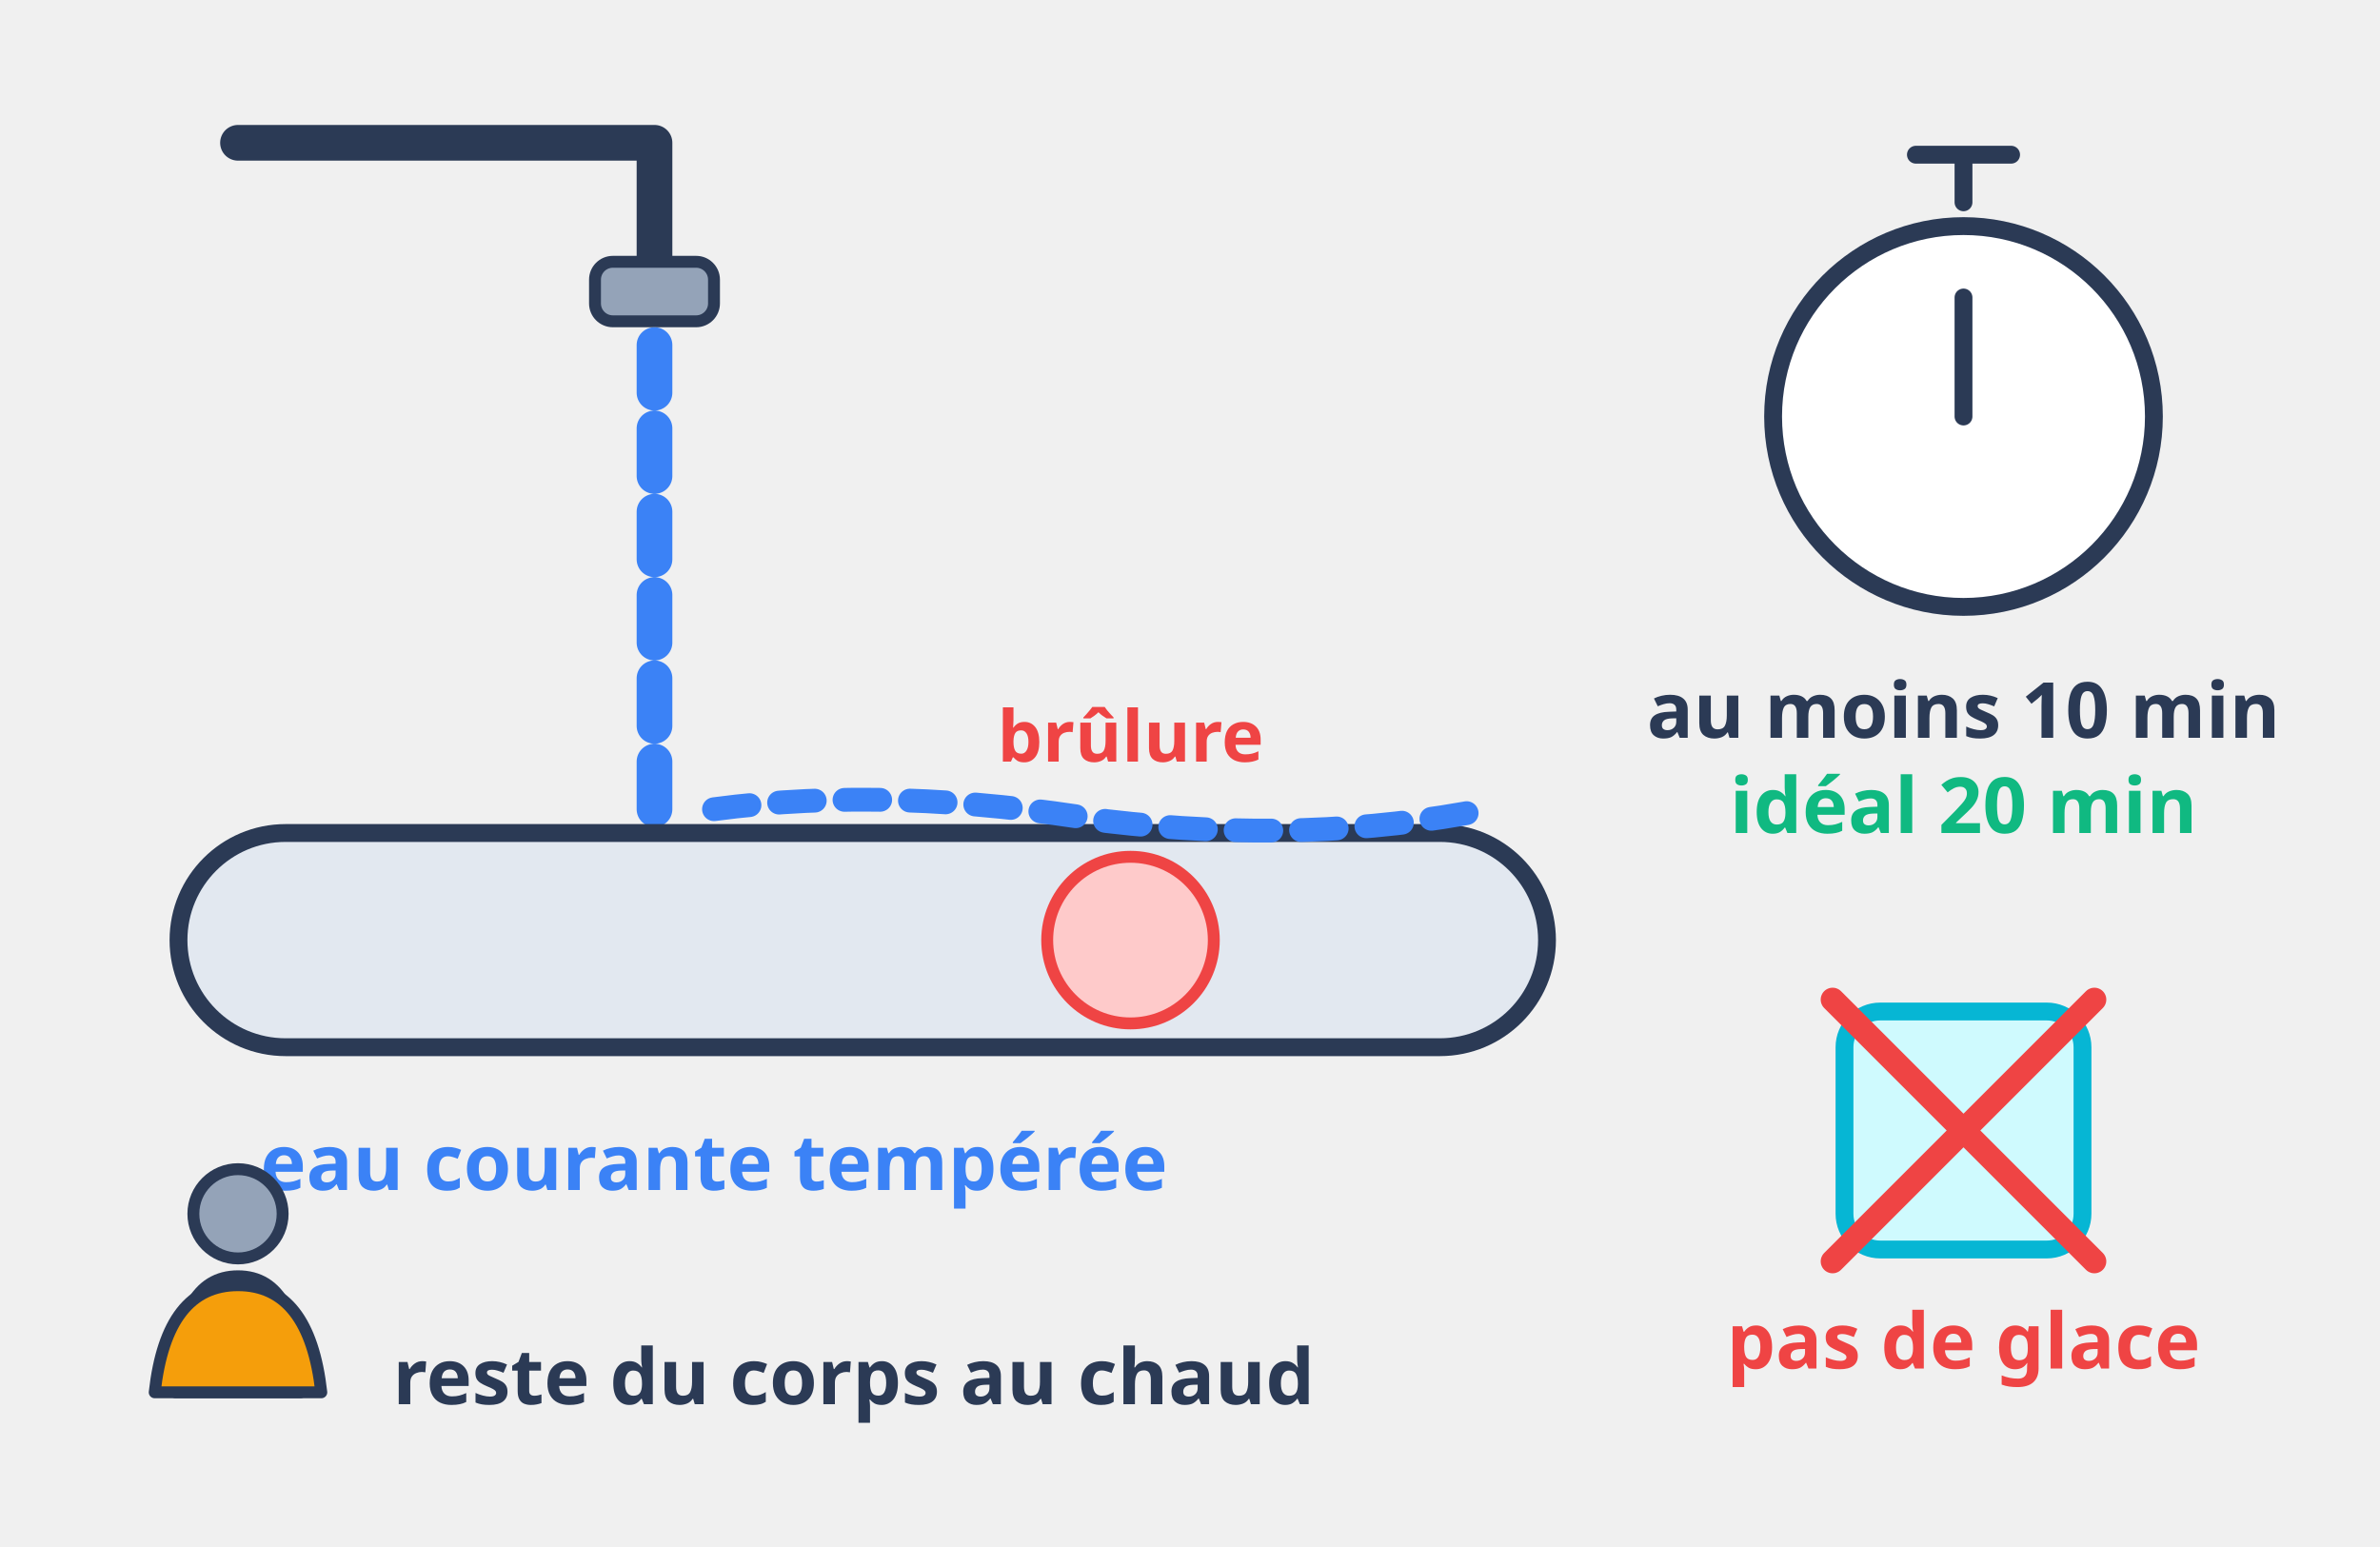
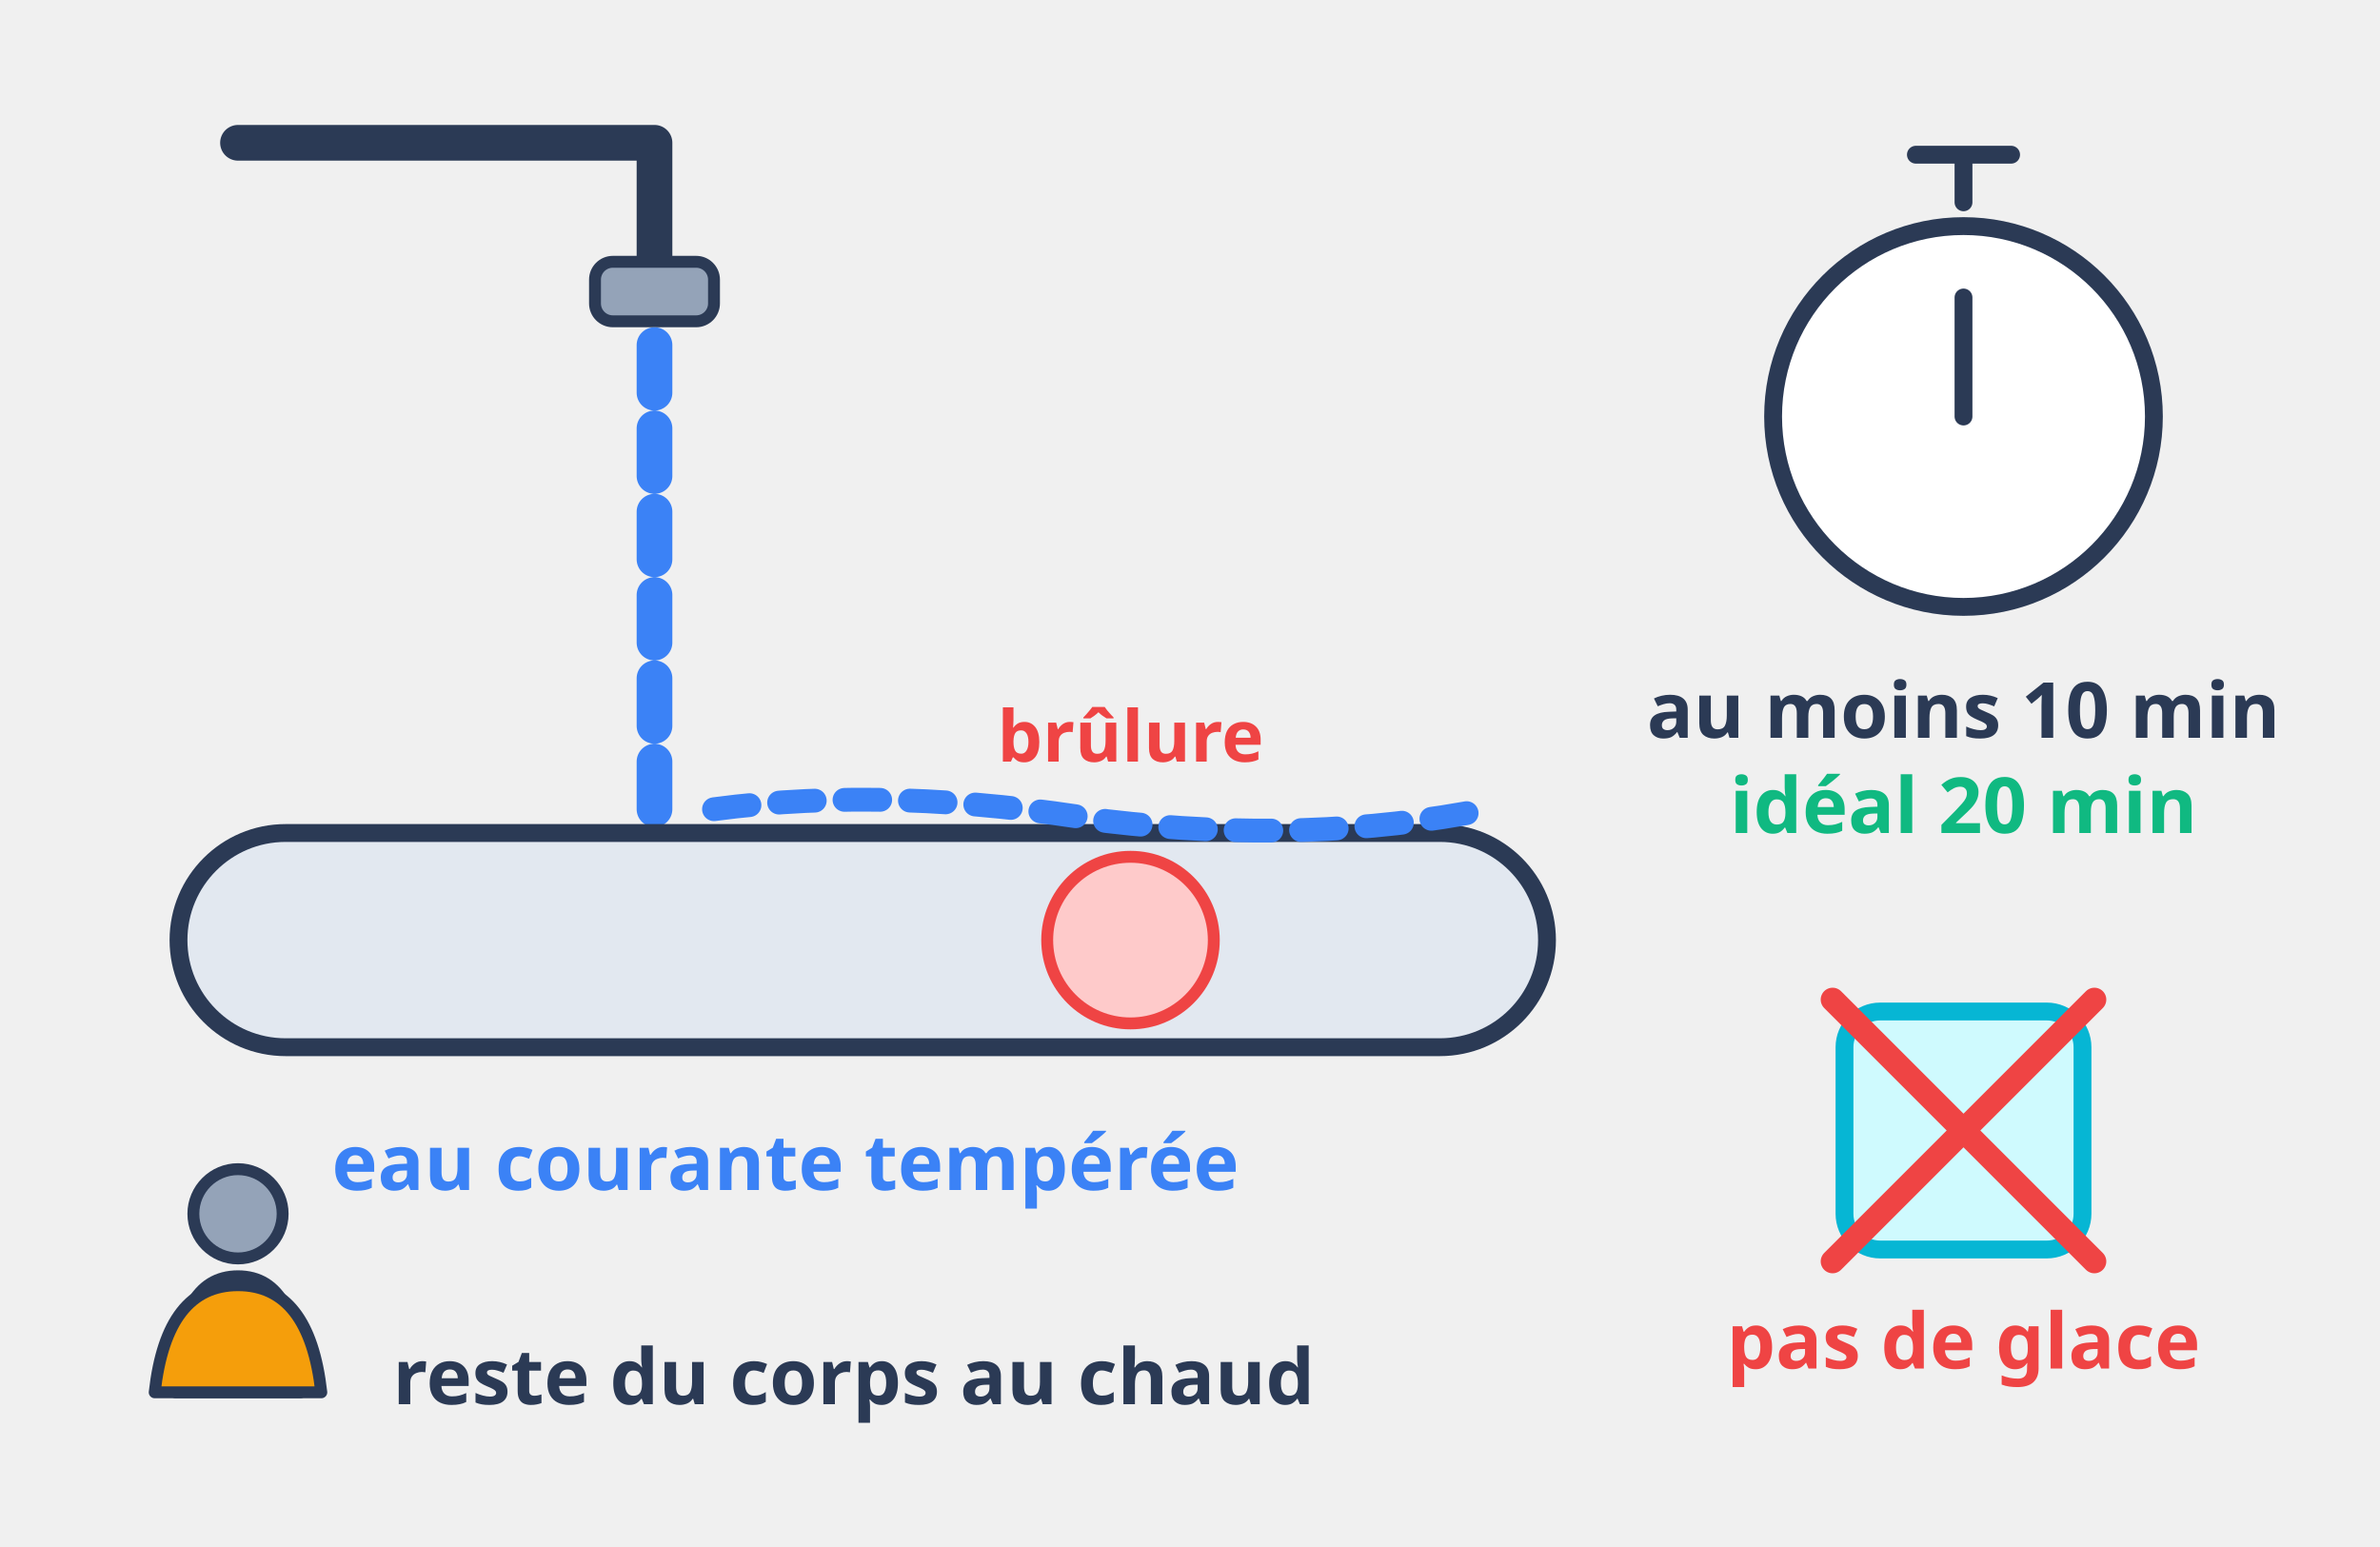
<svg xmlns="http://www.w3.org/2000/svg" viewBox="0 0 400 260" role="img">
  <style>.w{animation:w 2.5s linear infinite}@keyframes w{to{stroke-dashoffset:-22}}@media (prefers-reduced-motion: reduce){*{animation:none!important}}</style>
  <g font-family="system-ui, sans-serif" font-weight="600" text-anchor="middle" stroke-linecap="round" stroke-linejoin="round">
    <path d="M40 24H110V44" stroke="#2B3A55" stroke-width="6" fill="none" />
    <rect x="100" y="44" width="20" height="10" rx="3" fill="#94A3B8" stroke="#2B3A55" stroke-width="2" />
    <path d="M110 58V136" stroke="#3B82F6" stroke-width="6" fill="none" stroke-dasharray="8 6" class="w" />
    <rect x="30" y="140" width="230" height="36" rx="18" fill="#E2E8F0" stroke="#2B3A55" stroke-width="3" />
    <circle cx="190" cy="158" r="14" fill="#FECACA" stroke="#EF4444" stroke-width="2" />
    <path d="M120 136Q150 132 186 138Q220 142 250 136" stroke="#3B82F6" stroke-width="4" fill="none" stroke-dasharray="6 5" class="w" />
-     <text x="120" y="200" font-size="13" fill="#3B82F6">eau courante tempérée</text>
+     <text x="132" y="200" font-size="13" fill="#3B82F6">eau courante tempérée</text>
    <text x="190" y="128" font-size="12" fill="#EF4444">brûlure</text>
    <circle cx="40" cy="204" r="7.5" fill="#94A3B8" stroke="#2B3A55" stroke-width="2" />
    <path d="M29.5 234Q29.5 214.5 40 214.5Q50.5 214.5 50.5 234Z" stroke="#2B3A55" stroke-width="2" fill="#94A3B8" />
    <path d="M26 234Q28 216 40 216Q52 216 54 234Z" stroke="#2B3A55" stroke-width="2" fill="#F59E0B" />
    <text x="66" y="236" font-size="13" fill="#2B3A55" text-anchor="start">reste du corps au chaud</text>
    <circle cx="330" cy="70" r="32" fill="#FFFFFF" stroke="#2B3A55" stroke-width="3" />
    <path d="M330 34v-8M322 26h16M330 70V50" stroke="#2B3A55" stroke-width="3" fill="none" />
    <text x="330" y="124" font-size="13" fill="#2B3A55">au moins 10 min</text>
    <text x="330" y="140" font-size="13" fill="#10B981">idéal 20 min</text>
    <rect x="310" y="170" width="40" height="40" rx="6" fill="#CFFAFE" stroke="#06B6D4" stroke-width="3" />
    <path d="M308 168L352 212M352 168L308 212" stroke="#EF4444" stroke-width="4" fill="none" />
    <text x="330" y="230" font-size="13" fill="#EF4444">pas de glace</text>
  </g>
</svg>
